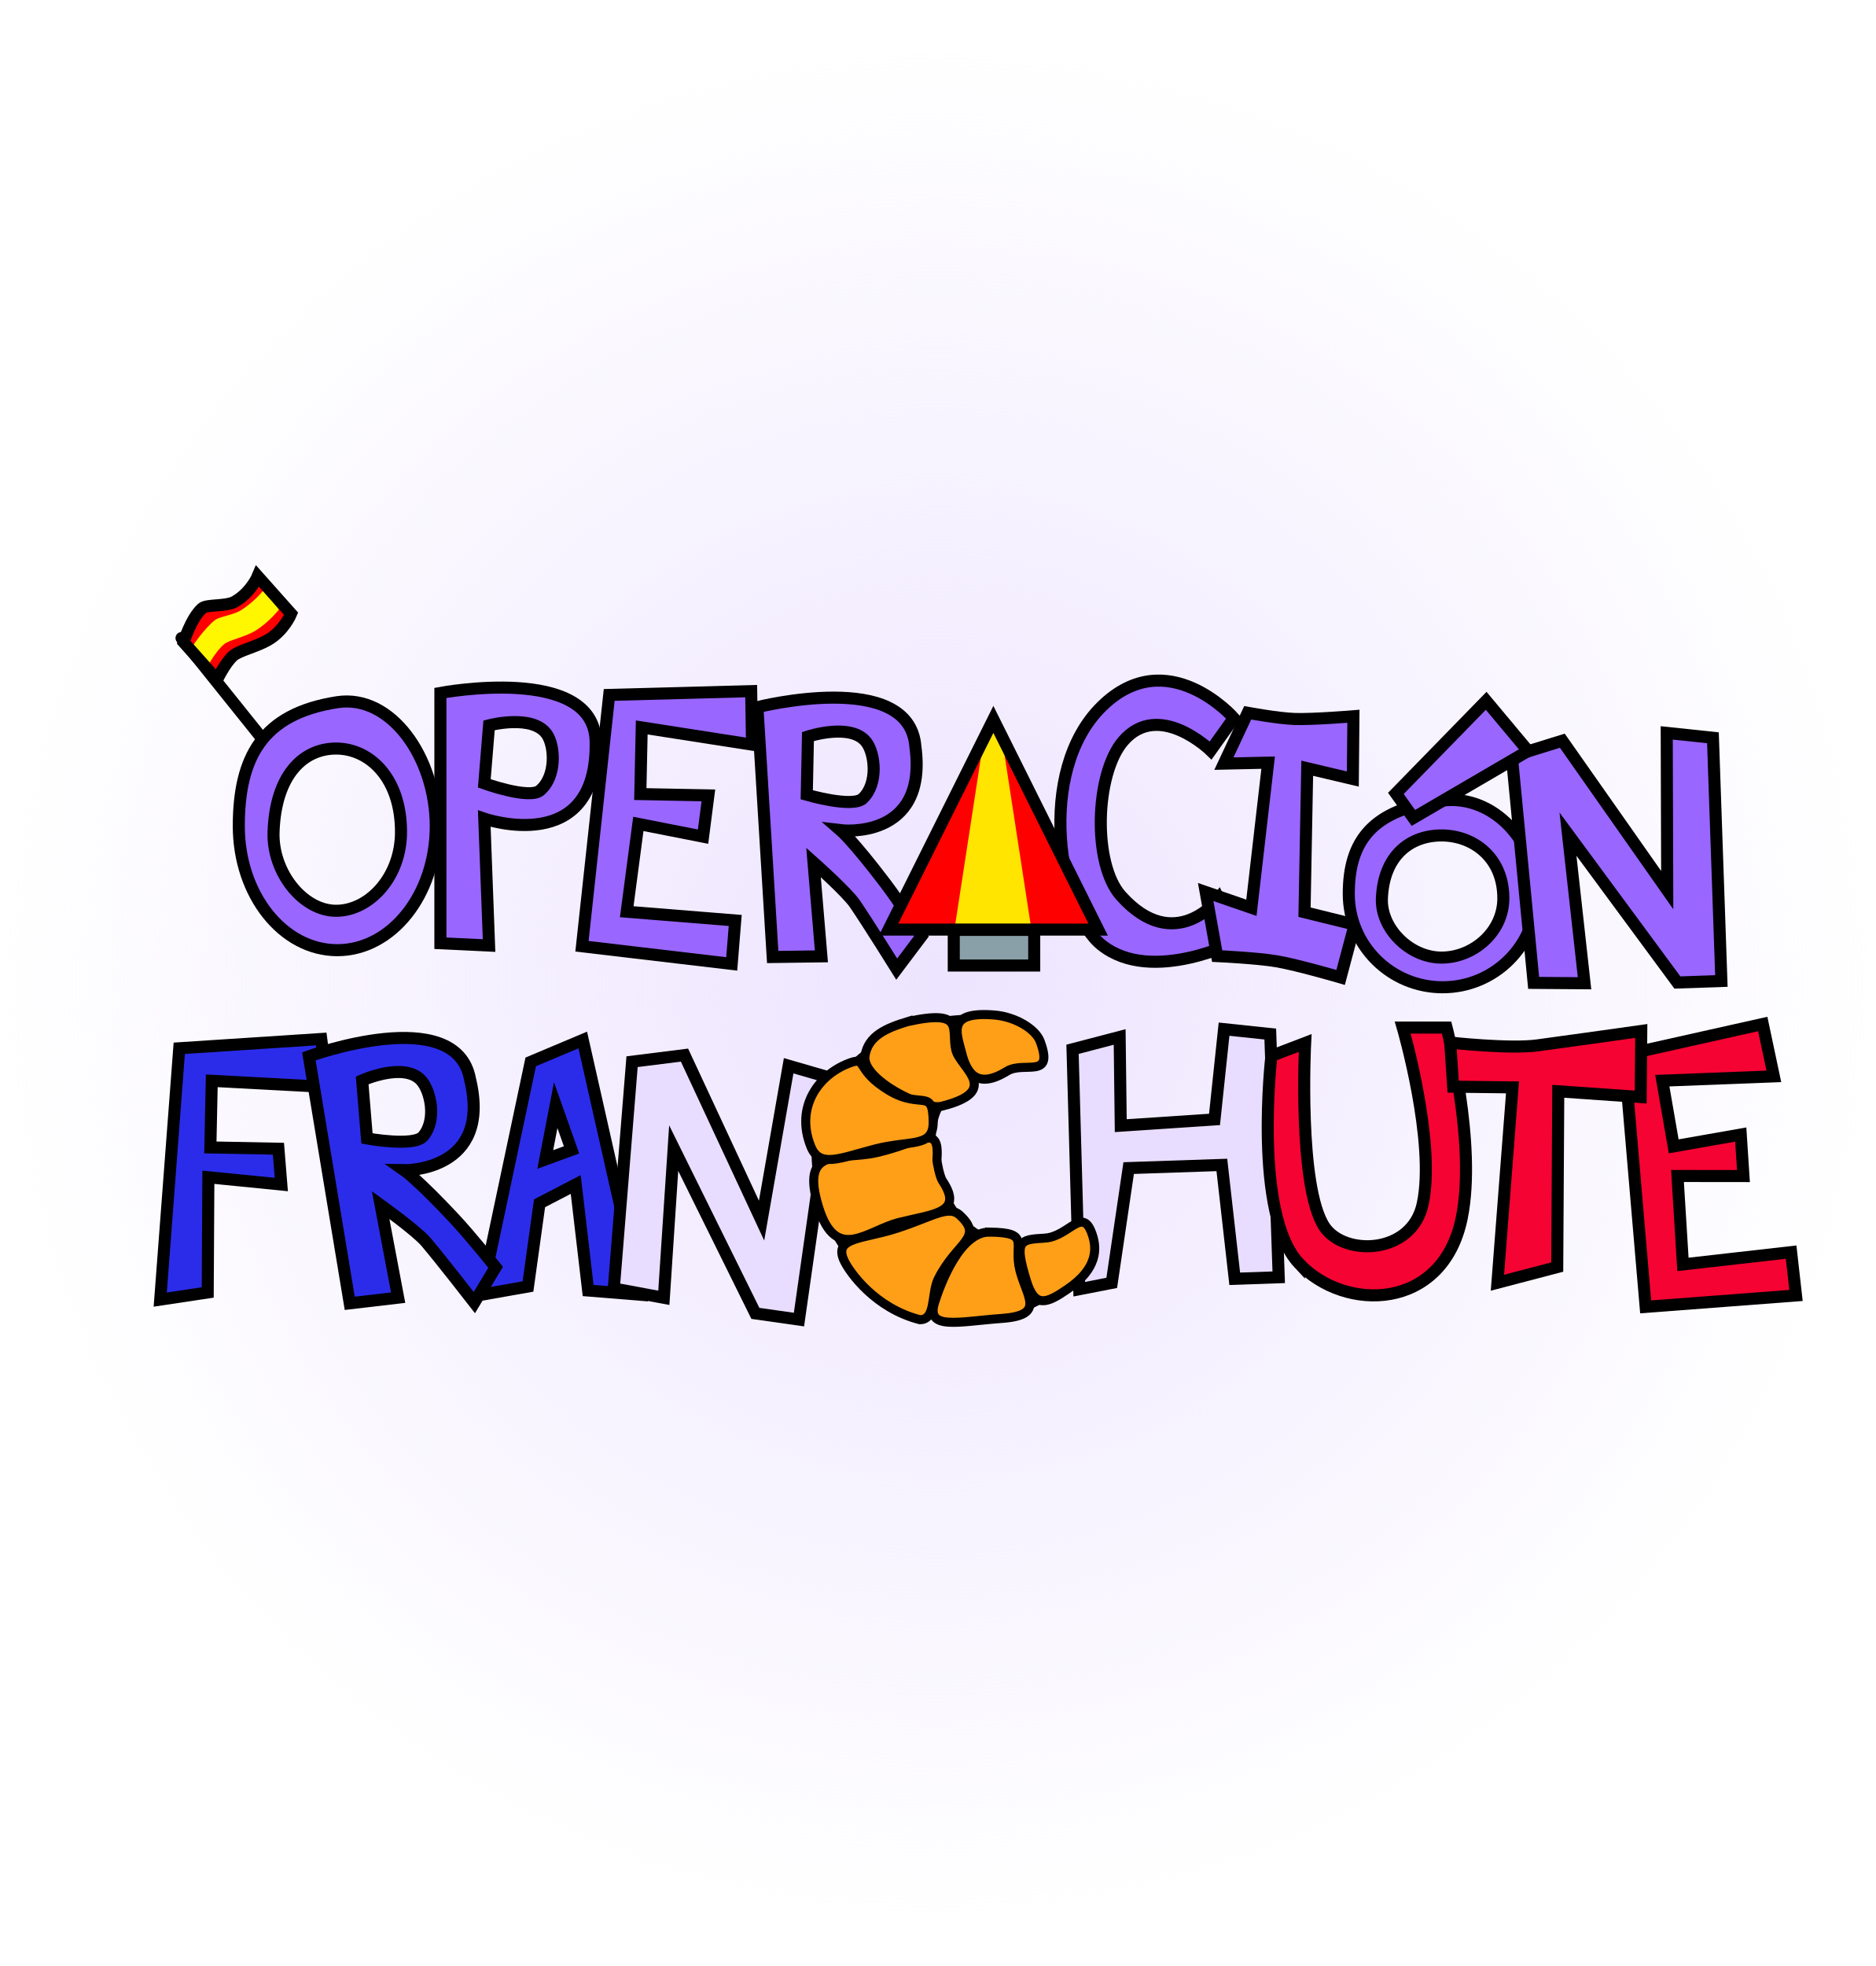
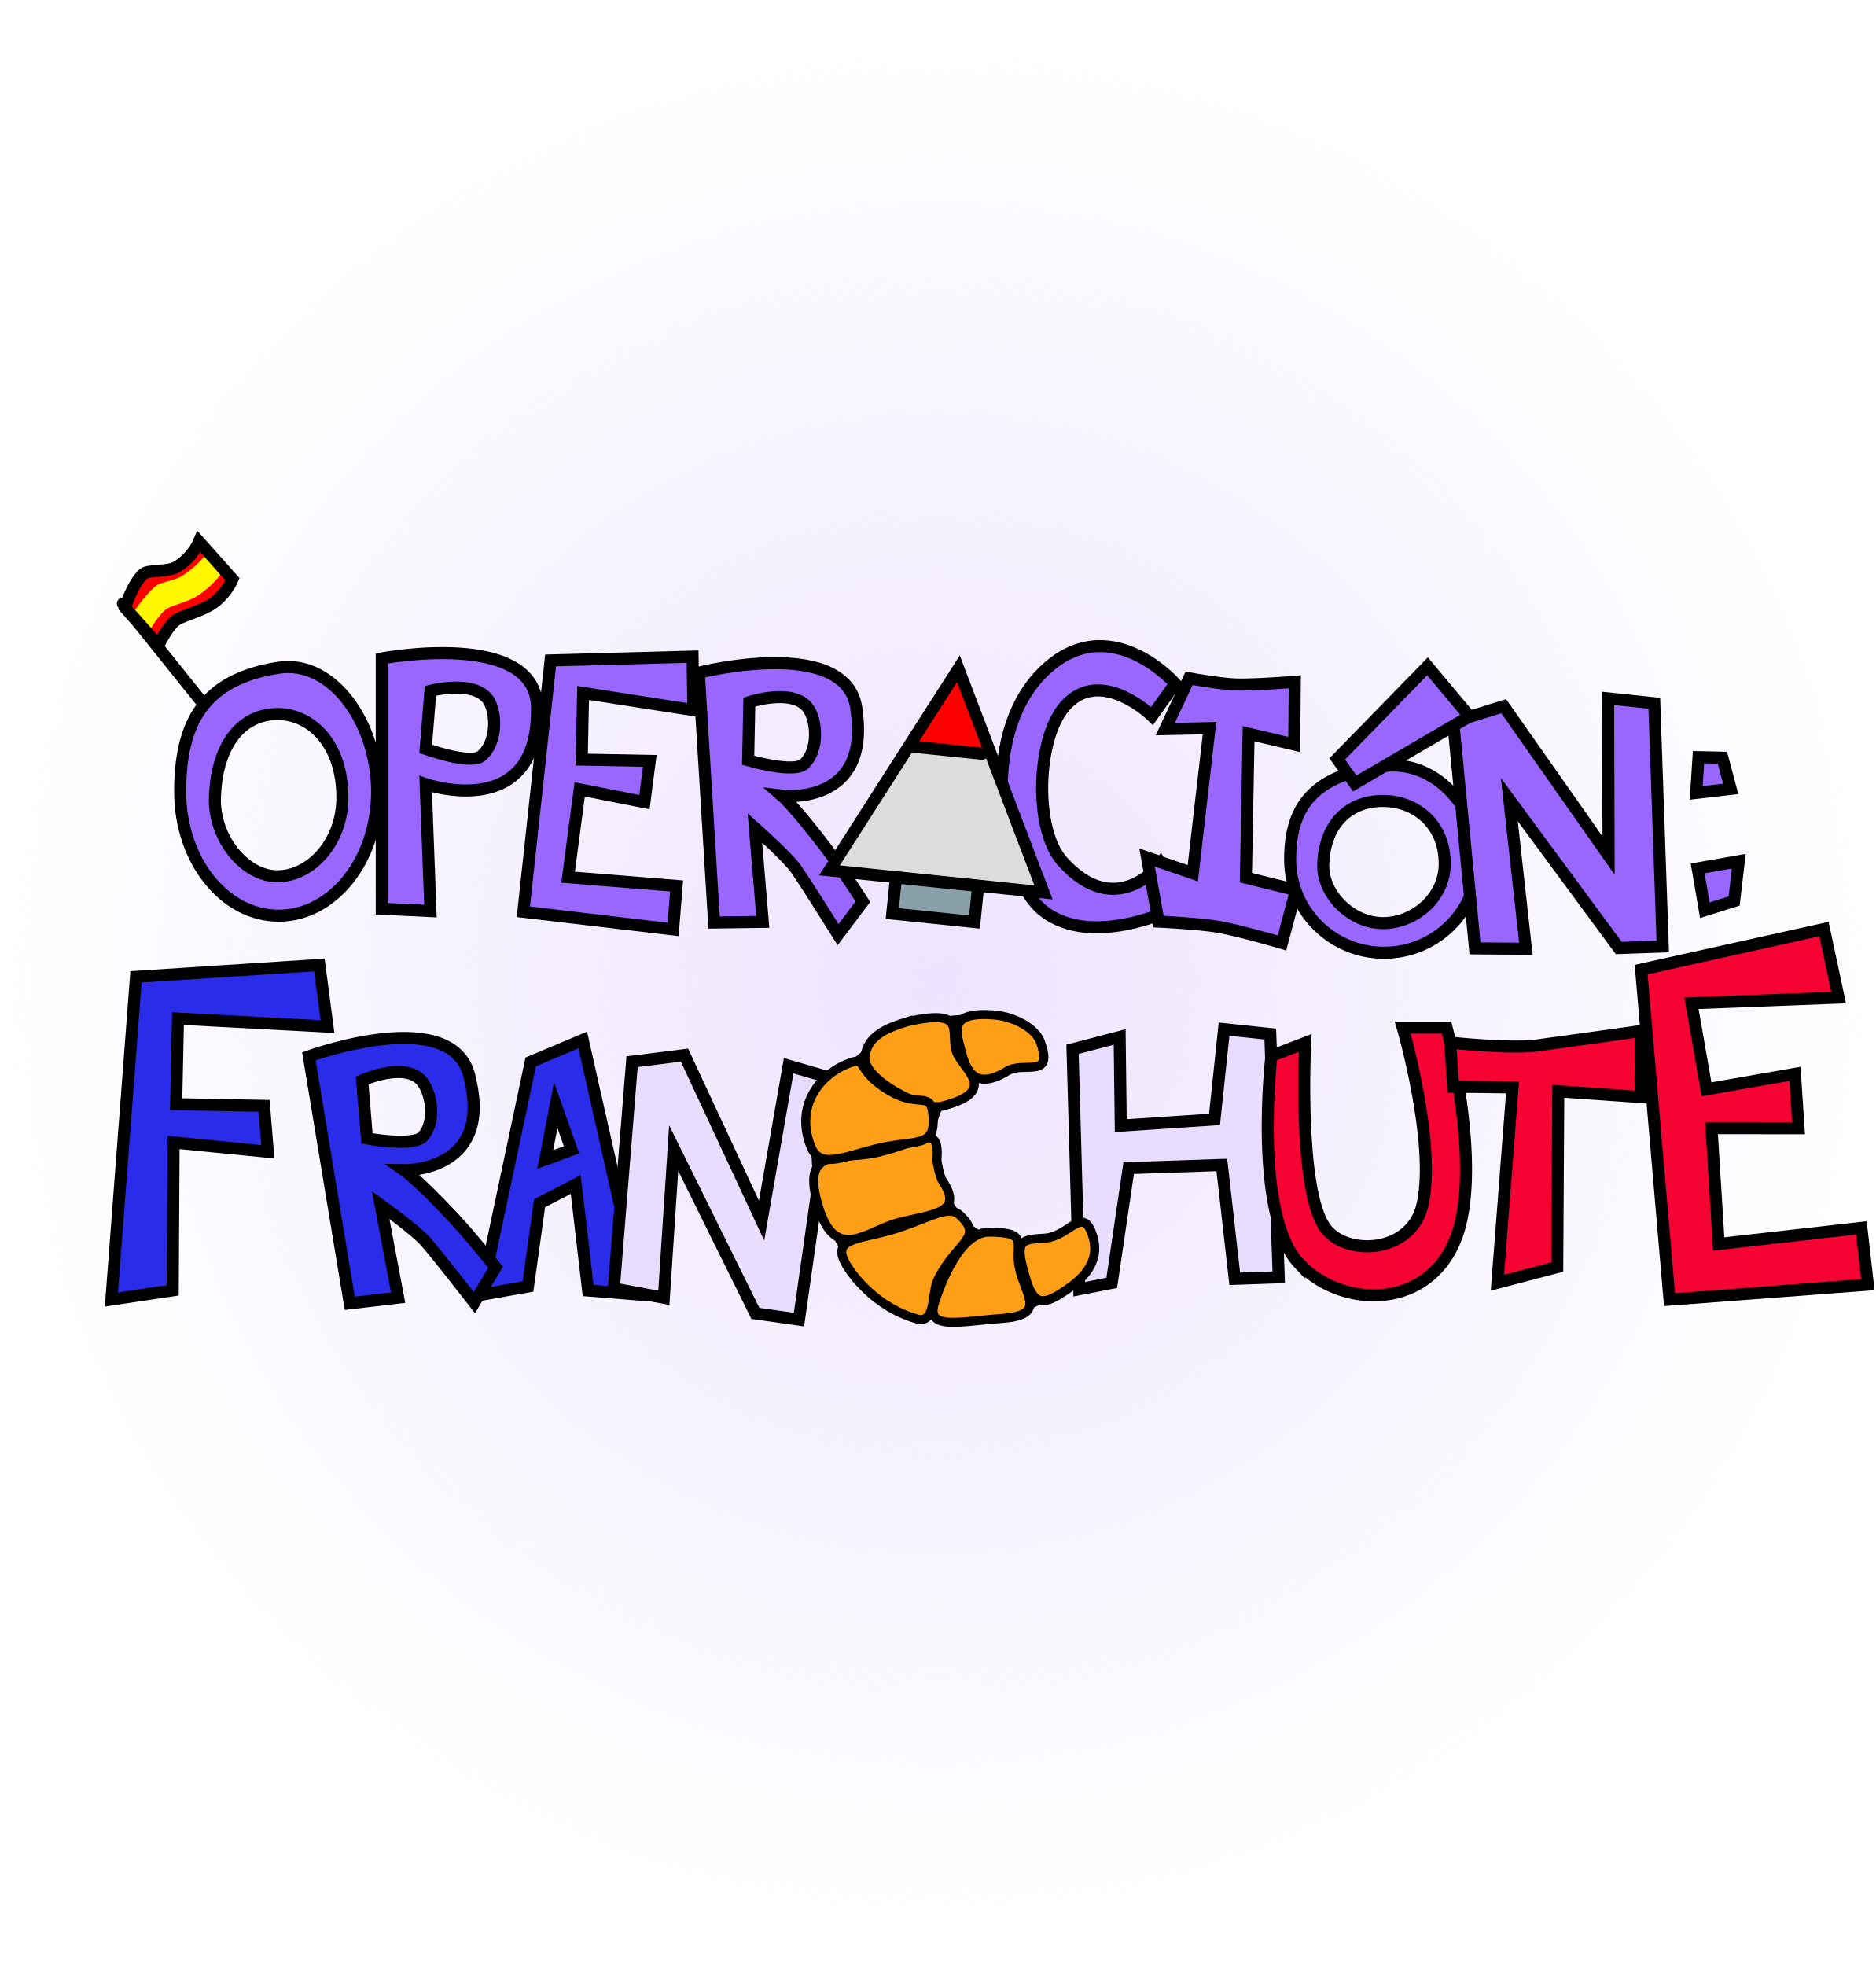
- <svg xmlns="http://www.w3.org/2000/svg" version="1.1" width="311.25" height="326.25" viewBox="0,0,311.25,326.25">
-   <defs>
+ <svg xmlns="http://www.w3.org/2000/svg" version="1.1" width="311.25" height="326.25" viewBox="0,0,311.25,326.25" id="svg37">
+   <defs id="defs2">
    <radialGradient cx="240" cy="180" r="155.625" gradientUnits="userSpaceOnUse" id="color-1">
-       <stop offset="0" stop-color="#ede4ff" />
-       <stop offset="1" stop-color="#ede4ff" stop-opacity="0" />
+       <stop offset="0" stop-color="#ede4ff" id="stop1" />
+       <stop offset="1" stop-color="#ede4ff" stop-opacity="0" id="stop2" />
    </radialGradient>
  </defs>
-   <g transform="translate(-84.375,-16.875)">
-     <g data-paper-data="{&quot;isPaintingLayer&quot;:true}" fill-rule="nonzero" stroke-linejoin="miter" stroke-miterlimit="10" stroke-dasharray="" stroke-dashoffset="0" style="mix-blend-mode: normal">
-       <path d="M395.625,180c0,90.091 -69.676,163.125 -155.625,163.125c-85.949,0 -155.625,-73.034 -155.625,-163.125c0,-90.091 69.676,-163.125 155.625,-163.125c85.949,0 155.625,73.034 155.625,163.125z" fill="url(#color-1)" stroke="none" stroke-width="0" stroke-linecap="butt" />
-       <path d="M128.88,140.673l-14.375,-17.917" fill="none" stroke="#000000" stroke-width="2" stroke-linecap="round" />
-       <path d="M156.702,153.978c0,11.364 -7.318,20.577 -16.346,20.577c-9.028,0 -16.346,-9.213 -16.346,-20.577c0,-11.364 3.857,-18.654 16.346,-20.577c8.923,-1.374 16.346,9.213 16.346,20.577zM140.163,168.016c5.523,0 10.769,-5.631 10.769,-13.077c0,-8.984 -5.246,-13.846 -10.769,-13.846c-5.523,0 -10.066,4.475 -10.385,13.846c-0.227,6.672 4.862,13.077 10.385,13.077z" fill="#9966ff" stroke="#000000" stroke-width="2" stroke-linecap="butt" />
-       <path d="M157.471,173.401v-41.538c0,0 25.532,-4.83 25.769,8.077c0.354,19.293 -18.485,12.787 -18.485,12.787l0.793,21.059zM174.01,148.048c2.732,-2.308 2.465,-7.29 1.173,-9.25c-2.308,-3.501 -9.635,-1.558 -9.635,-1.558l-0.788,9.635c0,0 7.457,2.688 9.25,1.173z" fill="#9966ff" stroke="#000000" stroke-width="2" stroke-linecap="butt" />
-       <path d="M180.969,173.902l4.521,-41.707l23.566,-0.63l0.137,8.878l-18.305,-2.85l-0.235,11.057l11.297,0.216l-0.883,6.848l-10.743,-2.115l-1.928,14.573l18.01,1.449l-0.583,7.213z" fill="#9966ff" stroke="#000000" stroke-width="2" stroke-linecap="butt" />
-       <path d="M212.624,175.686l-2.535,-41.461c0,0 25.19,-6.379 26.214,6.489c2.147,15.718 -12.41,13.933 -12.41,13.933c0,0 2.132,1.837 7.432,8.822c2.472,3.258 5.998,8.759 5.998,8.759l-4.115,5.467c0,0 -4.905,-7.867 -6.957,-10.852c-1.359,-1.977 -6.85,-6.852 -6.85,-6.852l1.308,15.586zM227.584,149.372c2.586,-2.47 2.015,-7.427 0.606,-9.304c-2.517,-3.354 -9.712,-0.967 -9.712,-0.967l-0.199,9.665c0,0 7.607,2.228 9.304,0.606z" fill="#9966ff" stroke="#000000" stroke-width="2" stroke-linecap="butt" />
-       <path d="M249.251,136.255l17.39,34.884h-34.78z" fill="#ffe500" stroke="#000000" stroke-width="0" stroke-linecap="butt" />
-       <path d="M242.868,170.614l-9.729,-0.191l14.308,-29.569z" fill="#ff0000" stroke="none" stroke-width="0" stroke-linecap="butt" />
-       <path d="M267.24,173.721c-7.063,-5.587 -11.029,-28.781 0,-39.615c10.859,-10.667 21.923,1.923 21.923,1.923c0,0 -1.437,2.011 -2.105,2.947c-0.608,0.851 -1.741,2.438 -1.741,2.438c0,0 -8.636,-8.424 -14.532,-1.547c-4.635,5.406 -5.114,20.368 -0.338,25.681c8.946,9.953 16.185,0.457 16.185,0.457l3.301,6.948c0,0 -14.313,7.397 -22.692,0.769z" fill="#9966ff" stroke="#000000" stroke-width="2" stroke-linecap="butt" />
-       <path d="M250.88,140.664l14.308,29.569l-9.729,0.191z" fill="#ff0000" stroke="none" stroke-width="0" stroke-linecap="butt" />
-       <path d="M249.251,136.255l17.39,34.884h-34.78z" fill="none" stroke="#000000" stroke-width="2" stroke-linecap="butt" />
-       <path d="M256.031,177.101h-13.354v-5.914h13.354z" fill="#8aa0a9" stroke="#000000" stroke-width="2" stroke-linecap="butt" />
-       <path d="M292.079,167.517l2.78,-24.083l-7.346,0.159l3.954,-8.43c0,0 5.045,0.934 7.803,1.024c3.058,0.1 9.74,-0.45 9.74,-0.45l-0.096,10.413l-7.57,-1.789l-0.448,23.892l8.325,2.05l-2.336,8.774c0,0 -7.011,-2.058 -10.6,-2.678c-3.195,-0.552 -9.891,-0.864 -9.891,-0.864l-1.906,-10.633z" fill="#9966ff" stroke="#000000" stroke-width="2" stroke-linecap="butt" />
-       <path d="M339.394,165.215c0,8.557 -6.974,15.493 -15.577,15.493c-8.603,0 -15.577,-6.937 -15.577,-15.493c0,-8.557 3.675,-14.045 15.577,-15.493c8.503,-1.034 15.577,6.937 15.577,15.493zM323.634,175.785c5.263,0 10.262,-4.24 10.262,-9.846c0,-6.765 -5,-10.425 -10.262,-10.425c-5.263,0 -9.593,3.369 -9.896,10.425c-0.216,5.024 4.633,9.846 9.896,9.846z" fill="#9966ff" stroke="#000000" stroke-width="2" stroke-linecap="butt" />
-       <path d="M338.924,179.98l-3.616,-37.589l8.376,-2.6l17.411,24.795l-0.082,-26.09l7.67,0.811l1.403,40.36l-7.303,0.254l-18.158,-24.621l2.746,24.743z" fill="#9966ff" stroke="#000000" stroke-width="2" stroke-linecap="butt" />
-       <path d="M318.965,152.604l-2.907,-4.068l14.987,-15.365l6.956,8.319z" fill="#9966ff" stroke="#000000" stroke-width="2" stroke-linecap="butt" />
-       <path d="M121.026,129.049l-5.542,-6.223c0,0 1.208,-3.973 3.064,-5.626c0.762,-0.679 3.989,-0.281 5.426,-1.102c2.687,-1.536 3.801,-4.218 3.801,-4.218l5.542,6.223c0,0 -1.168,2.815 -3.834,4.351c-1.984,1.143 -4.198,1.553 -5.163,2.412c-1.368,1.218 -3.293,4.183 -3.293,4.183z" fill="#ff0000" stroke="#000000" stroke-width="0" stroke-linecap="butt" />
-       <path d="M118.914,127.28l-2.514,-3.266c0,0 1.879,-2.842 3.654,-4.24c0.729,-0.574 2.998,-0.823 4.259,-1.6c2.357,-1.453 3.844,-3.419 3.844,-3.419l2.514,3.266c0,0 -1.56,2.063 -3.902,3.513c-1.742,1.078 -4.231,1.487 -5.154,2.214c-1.309,1.03 -2.701,3.532 -2.701,3.532z" fill="#fff700" stroke="#000000" stroke-width="0" stroke-linecap="butt" />
-       <path d="M120.401,129.674l-5.542,-6.223c0,0 1.208,-3.973 3.064,-5.626c0.762,-0.679 3.989,-0.281 5.426,-1.102c2.687,-1.536 3.801,-4.218 3.801,-4.218l5.542,6.223c0,0 -1.168,2.815 -3.834,4.351c-1.984,1.143 -4.823,1.761 -5.788,2.62c-1.368,1.218 -2.668,3.975 -2.668,3.975z" fill="none" stroke="#000000" stroke-width="2" stroke-linecap="butt" />
-       <path d="M110.969,232.539l3.158,-41.707l23.566,-1.539l1.046,7.969l-19.214,-1.032l-0.235,11.057l11.297,0.216l0.48,5.939l-12.107,-1.206l-0.11,19.118z" fill="#2b2cea" stroke="#000000" stroke-width="2" stroke-linecap="butt" />
-       <path d="M164.281,231.728l8.182,-38.636l8.636,-3.636l9.545,42.273l-8.652,-0.7l-2.06,-17.592l-6.004,3.116l-1.921,13.812zM179.237,207.689l-2.626,-7.419l-1.739,9.02z" fill="#2b2cea" stroke="#000000" stroke-width="2" stroke-linecap="butt" />
-       <path d="M142.424,233.155l-6.784,-40.981c0,0 24.401,-8.935 26.742,3.76c3.751,15.414 -10.912,15.135 -10.912,15.135c0,0 2.31,1.608 8.3,8.011c2.794,2.986 6.867,8.095 6.867,8.095l-3.531,5.861c0,0 -5.687,-7.322 -8.035,-10.079c-1.555,-1.826 -7.518,-6.111 -7.518,-6.111l2.903,15.369zM154.6,205.442c2.318,-2.723 1.241,-7.595 -0.353,-9.317c-2.849,-3.077 -9.76,0.037 -9.76,0.037l0.796,9.634c0,0 7.796,1.434 9.317,-0.353z" fill="#2b2cea" stroke="#000000" stroke-width="2" stroke-linecap="butt" />
-       <path d="M186.252,230.699l3.032,-37.641l8.702,-1.091l12.792,27.464l4.495,-25.7l7.409,2.143l-5.697,39.981l-7.235,-1.031l-13.558,-27.424l-1.636,24.841z" fill="#e9ddff" stroke="#000000" stroke-width="2" stroke-linecap="butt" />
-       <path d="M263.507,230.813l-1.116,-39.812l7.821,-2.045l0.182,14.718l15.562,-1.035l1.585,-14.978l7.67,0.811l1.403,40.36l-7.303,0.254l-2.136,-18.894l-15.466,0.523l-2.81,19.048z" fill="#e9ddff" stroke="#000000" stroke-width="2" stroke-linecap="butt" />
-       <path d="M253.164,188.374c7.923,8.542 -19.372,1.342 -13.345,23.139c6.027,21.797 27.127,5.1 22.656,15.059c-4.47,9.959 -20.359,9.978 -26.202,7.574c-5.844,-2.405 -13.342,-10.034 -15.366,-18.137c-1.85,-7.41 -2.286,-16.508 6.756,-23.837c9.041,-7.329 22.138,-7.422 25.5,-3.797z" fill="#f7b936" stroke="#000000" stroke-width="1.5" stroke-linecap="butt" />
-       <path d="M257.766,222.339c4.177,-0.245 6.386,-5.693 8.013,-0.23c1.334,4.481 -2.196,7.307 -4.31,8.753c-3.453,2.363 -5.341,3.063 -6.716,-1.407c-2.09,-6.791 -1.108,-6.875 3.012,-7.117z" fill="#ff9f17" stroke="#000000" stroke-width="1.5" stroke-linecap="butt" />
-       <path d="M249.438,185.313c3.329,0.27 6.794,2.235 7.595,4.402c2.344,6.341 -2.683,3.174 -5.529,4.924c-5.032,3.094 -6.699,0.238 -7.534,-3.105c-0.835,-3.343 -2.467,-6.864 5.467,-6.221z" fill="#ff9f17" stroke="#000000" stroke-width="1.5" stroke-linecap="butt" />
-       <path d="M248.657,221.333c6.866,0.112 3.869,1.832 4.985,6.301c1.116,4.468 4.328,7.494 -2.982,8.028c-7.31,0.533 -12.65,2.011 -11.162,-2.658c1.133,-3.555 4.334,-11.749 9.159,-11.67z" fill="#ff9f17" stroke="#000000" stroke-width="1.5" stroke-linecap="butt" />
-       <path d="M235.07,186.393c9.561,-2.093 7.127,1.317 7.948,4.712c0.719,2.973 7.81,6.808 -2.375,9.351c-2.686,0.742 -13.31,-4.37 -12.692,-8.385c0.505,-3.282 3.494,-4.586 7.119,-5.679z" fill="#ff9f17" stroke="#000000" stroke-width="1.5" stroke-linecap="butt" />
-       <path d="M229.835,208.161c7.321,-1.651 10.513,-5.056 10.055,1.048c-0.041,0.543 0.509,3.012 0.889,3.579c3.622,5.4 -1.392,5.499 -7.171,6.943c-5.225,1.305 -10.471,6.892 -13.369,-2.549c-3.146,-10.251 3.505,-7.646 9.596,-9.02z" fill="#ff9f17" stroke="#000000" stroke-width="1.5" stroke-linecap="butt" />
-       <path d="M233.261,220.7c5.959,-1.95 8.542,-3.909 10.426,-2.162c4.078,3.78 -0.549,4.448 -3.605,10.615c-1.165,2.352 -0.332,6.78 -3.053,6.72c-7.462,-1.934 -11.57,-7.848 -12.463,-9.616c-2.082,-4.12 2.993,-3.691 8.695,-5.557z" fill="#ff9f17" stroke="#000000" stroke-width="1.5" stroke-linecap="butt" />
-       <path d="M229.584,207.553c-5.803,1.509 -9.177,3.184 -10.627,-0.41c-2.678,-6.64 1.379,-12.143 6.721,-13.967c2.553,-0.872 0.758,1.317 6.179,4.619c5.421,3.302 7.324,-0.495 7.406,5.194c0.063,4.417 -3.749,3.022 -9.679,4.564z" fill="#ff9f17" stroke="#000000" stroke-width="1.5" stroke-linecap="butt" />
-       <path d="M299.963,226.518c-7.634,-8.149 -4.566,-34.421 -4.566,-34.421l5.6,-2.144c0,0 -1.218,23.884 3.21,30.514c3.277,4.907 14.485,4.622 16.3,-3.784c2.218,-10.27 -3.314,-29.291 -3.314,-29.291l7.283,0.006c0,0 5.049,19.218 2.512,31.611c-3.153,15.399 -19.391,15.657 -27.025,7.508z" fill="#f50332" stroke="#000000" stroke-width="2" stroke-linecap="butt" />
-       <path d="M357.516,233.746l-3.572,-41.799l23.007,-5.144l1.84,8.687l-18.512,0.719l1.893,10.897l11.128,-1.958l0.448,6.89l-10.949,-0.013l0.906,14.672l17.953,-2.036l0.813,7.19z" fill="#f50332" stroke="#000000" stroke-width="2" stroke-linecap="butt" />
-       <path d="M332.913,229.739l2.502,-32.416l-9.846,-0.118l-0.49,-7.319c0,0 9.805,1.094 14.469,0.468c5.535,-0.743 17.24,-2.395 17.24,-2.395l-0.096,10.968l-13.681,-0.956l-0.171,29.169z" fill="#f50332" stroke="#000000" stroke-width="2" stroke-linecap="butt" />
-     </g>
+   <g transform="translate(-84.375,-16.875)" id="g37">
+     <g data-paper-data="{&quot;isPaintingLayer&quot;:true}" fill-rule="nonzero" stroke-linejoin="miter" stroke-miterlimit="10" stroke-dasharray="" stroke-dashoffset="0" style="mix-blend-mode: normal" id="g36" />
  </g>
+   <path d="M 395.625,180 C 395.625,270.091 325.949,343.125 240,343.125 154.051,343.125 84.375,270.091 84.375,180 84.375,89.909 154.051,16.875 240,16.875 c 85.949,0 155.625,73.034 155.625,163.125 z" fill="url(#color-1)" stroke="none" stroke-width="0" stroke-linecap="butt" id="path2" style="mix-blend-mode:normal" transform="translate(-84.375,-16.875)" />
+   <path d="m 34.773,118.073 -14.375,-17.917" fill="none" stroke="#000000" stroke-width="2" stroke-linecap="round" id="path3" style="mix-blend-mode:normal" />
+   <path d="m 62.595,131.378 c 0,11.364 -7.318,20.577 -16.346,20.577 -9.028,0 -16.346,-9.213 -16.346,-20.577 0,-11.364 3.857,-18.654 16.346,-20.577 8.923,-1.374 16.346,9.213 16.346,20.577 z m -16.538,14.038 c 5.523,0 10.769,-5.631 10.769,-13.077 0,-8.984 -5.246,-13.846 -10.769,-13.846 -5.523,0 -10.066,4.475 -10.385,13.846 -0.227,6.672 4.862,13.077 10.385,13.077 z" fill="#9966ff" stroke="#000000" stroke-width="2" stroke-linecap="butt" id="path4" style="mix-blend-mode:normal" />
+   <path d="m 63.365,150.801 v -41.538 c 0,0 25.532,-4.83 25.769,8.077 0.354,19.293 -18.485,12.787 -18.485,12.787 l 0.793,21.059 z m 16.538,-25.353 c 2.732,-2.308 2.465,-7.29 1.173,-9.25 -2.308,-3.501 -9.635,-1.558 -9.635,-1.558 l -0.788,9.635 c 0,0 7.457,2.688 9.25,1.173 z" fill="#9966ff" stroke="#000000" stroke-width="2" stroke-linecap="butt" id="path5" style="mix-blend-mode:normal" />
+   <path d="m 86.863,151.303 4.521,-41.707 23.566,-0.63 0.137,8.878 -18.305,-2.85 -0.235,11.057 11.297,0.216 -0.883,6.848 -10.743,-2.115 -1.928,14.573 18.01,1.449 -0.583,7.213 z" fill="#9966ff" stroke="#000000" stroke-width="2" stroke-linecap="butt" id="path6" style="mix-blend-mode:normal" />
+   <path d="m 118.518,153.087 -2.535,-41.461 c 0,0 25.19,-6.379 26.214,6.489 2.147,15.718 -12.41,13.933 -12.41,13.933 0,0 2.132,1.837 7.432,8.822 2.472,3.258 5.998,8.759 5.998,8.759 l -4.115,5.467 c 0,0 -4.905,-7.867 -6.957,-10.852 -1.359,-1.977 -6.85,-6.852 -6.85,-6.852 l 1.308,15.586 z M 133.478,126.772 c 2.586,-2.47 2.015,-7.427 0.606,-9.304 -2.517,-3.354 -9.712,-0.967 -9.712,-0.967 l -0.199,9.665 c 0,0 7.607,2.228 9.304,0.606 z" fill="#9966ff" stroke="#000000" stroke-width="2" stroke-linecap="butt" id="path7" style="mix-blend-mode:normal" />
+   <path d="m 173.134,151.122 c -7.063,-5.587 -11.029,-28.781 0,-39.615 10.859,-10.667 21.923,1.923 21.923,1.923 0,0 -1.437,2.011 -2.105,2.947 -0.608,0.851 -1.741,2.438 -1.741,2.438 0,0 -8.636,-8.424 -14.532,-1.547 -4.635,5.406 -5.114,20.368 -0.338,25.681 8.946,9.953 16.185,0.457 16.185,0.457 l 3.301,6.948 c 0,0 -14.313,7.397 -22.692,0.769 z" fill="#9966ff" stroke="#000000" stroke-width="2" stroke-linecap="butt" id="path10" style="mix-blend-mode:normal" />
+   <path d="m 197.973,144.917 2.78,-24.083 -7.346,0.159 3.954,-8.43 c 0,0 5.045,0.934 7.803,1.024 3.058,0.1 9.74,-0.45 9.74,-0.45 l -0.096,10.413 -7.57,-1.789 -0.448,23.892 8.325,2.05 -2.336,8.774 c 0,0 -7.011,-2.058 -10.6,-2.678 -3.195,-0.552 -9.891,-0.864 -9.891,-0.864 l -1.906,-10.633 z" fill="#9966ff" stroke="#000000" stroke-width="2" stroke-linecap="butt" id="path14" style="mix-blend-mode:normal" />
+   <path d="m 245.288,142.616 c 0,8.557 -6.974,15.493 -15.577,15.493 -8.603,0 -15.577,-6.937 -15.577,-15.493 0,-8.557 3.675,-14.045 15.577,-15.493 8.503,-1.034 15.577,6.937 15.577,15.493 z m -15.76,10.57 c 5.263,0 10.262,-4.24 10.262,-9.846 0,-6.765 -5,-10.425 -10.262,-10.425 -5.263,0 -9.593,3.369 -9.896,10.425 -0.216,5.024 4.633,9.846 9.896,9.846 z" fill="#9966ff" stroke="#000000" stroke-width="2" stroke-linecap="butt" id="path15" style="mix-blend-mode:normal" />
+   <path d="m 244.817,157.38 -3.616,-37.589 8.376,-2.6 17.411,24.795 -0.082,-26.09 7.67,0.811 1.403,40.36 -7.303,0.254 -18.158,-24.621 2.746,24.743 z" fill="#9966ff" stroke="#000000" stroke-width="2" stroke-linecap="butt" id="path16" style="mix-blend-mode:normal" />
+   <path d="m 224.858,130.004 -2.907,-4.068 14.987,-15.365 6.956,8.319 z" fill="#9966ff" stroke="#000000" stroke-width="2" stroke-linecap="butt" id="path17" style="mix-blend-mode:normal" />
+   <path d="m 26.92,106.45 -5.542,-6.223 c 0,0 1.208,-3.973 3.064,-5.626 0.762,-0.679 3.989,-0.281 5.426,-1.102 2.687,-1.536 3.801,-4.218 3.801,-4.218 l 5.542,6.223 c 0,0 -1.168,2.815 -3.834,4.351 -1.984,1.143 -4.198,1.553 -5.163,2.412 -1.368,1.218 -3.293,4.183 -3.293,4.183 z" fill="#ff0000" stroke="#000000" stroke-width="0" stroke-linecap="butt" id="path18" style="mix-blend-mode:normal" />
+   <path d="m 24.808,104.68 -2.514,-3.266 c 0,0 1.879,-2.842 3.654,-4.24 0.729,-0.574 2.998,-0.823 4.259,-1.6 2.357,-1.453 3.844,-3.419 3.844,-3.419 l 2.514,3.266 c 0,0 -1.56,2.063 -3.902,3.513 -1.742,1.078 -4.231,1.487 -5.154,2.214 -1.309,1.03 -2.701,3.532 -2.701,3.532 z" fill="#fff700" stroke="#000000" stroke-width="0" stroke-linecap="butt" id="path19" style="mix-blend-mode:normal" />
+   <path d="m 26.295,107.075 -5.542,-6.223 c 0,0 1.208,-3.973 3.064,-5.626 0.762,-0.679 3.989,-0.281 5.426,-1.102 2.687,-1.536 3.801,-4.218 3.801,-4.218 l 5.542,6.223 c 0,0 -1.168,2.815 -3.834,4.351 -1.984,1.143 -4.823,1.761 -5.788,2.62 -1.368,1.218 -2.668,3.975 -2.668,3.975 z" fill="none" stroke="#000000" stroke-width="2" stroke-linecap="butt" id="path20" style="mix-blend-mode:normal" />
+   <path d="m 18.491,215.648 4.078,-53.54 30.436,-1.976 1.351,10.23 -24.815,-1.324 -0.303,14.194 14.59,0.277 0.62,7.624 -15.635,-1.549 -0.142,24.542 z" fill="#2b2cea" stroke="#000000" stroke-width="2" stroke-linecap="butt" id="path21" style="mix-blend-mode:normal" />
+   <path d="M164.281,231.728l8.182,-38.636l8.636,-3.636l9.545,42.273l-8.652,-0.7l-2.06,-17.592l-6.004,3.116l-1.921,13.812zM179.237,207.689l-2.626,-7.419l-1.739,9.02z" fill="#2b2cea" stroke="#000000" stroke-width="2" stroke-linecap="butt" id="path22" style="mix-blend-mode:normal" transform="translate(-84.375,-16.875)" />
+   <path d="M142.424,233.155l-6.784,-40.981c0,0 24.401,-8.935 26.742,3.76c3.751,15.414 -10.912,15.135 -10.912,15.135c0,0 2.31,1.608 8.3,8.011c2.794,2.986 6.867,8.095 6.867,8.095l-3.531,5.861c0,0 -5.687,-7.322 -8.035,-10.079c-1.555,-1.826 -7.518,-6.111 -7.518,-6.111l2.903,15.369zM154.6,205.442c2.318,-2.723 1.241,-7.595 -0.353,-9.317c-2.849,-3.077 -9.76,0.037 -9.76,0.037l0.796,9.634c0,0 7.796,1.434 9.317,-0.353z" fill="#2b2cea" stroke="#000000" stroke-width="2" stroke-linecap="butt" id="path23" style="mix-blend-mode:normal" transform="translate(-84.375,-16.875)" />
+   <path d="M186.252,230.699l3.032,-37.641l8.702,-1.091l12.792,27.464l4.495,-25.7l7.409,2.143l-5.697,39.981l-7.235,-1.031l-13.558,-27.424l-1.636,24.841z" fill="#e9ddff" stroke="#000000" stroke-width="2" stroke-linecap="butt" id="path24" style="mix-blend-mode:normal" transform="translate(-84.375,-16.875)" />
+   <path d="M263.507,230.813l-1.116,-39.812l7.821,-2.045l0.182,14.718l15.562,-1.035l1.585,-14.978l7.67,0.811l1.403,40.36l-7.303,0.254l-2.136,-18.894l-15.466,0.523l-2.81,19.048z" fill="#e9ddff" stroke="#000000" stroke-width="2" stroke-linecap="butt" id="path25" style="mix-blend-mode:normal" transform="translate(-84.375,-16.875)" />
+   <path d="M253.164,188.374c7.923,8.542 -19.372,1.342 -13.345,23.139c6.027,21.797 27.127,5.1 22.656,15.059c-4.47,9.959 -20.359,9.978 -26.202,7.574c-5.844,-2.405 -13.342,-10.034 -15.366,-18.137c-1.85,-7.41 -2.286,-16.508 6.756,-23.837c9.041,-7.329 22.138,-7.422 25.5,-3.797z" fill="#f7b936" stroke="#000000" stroke-width="1.5" stroke-linecap="butt" id="path26" style="mix-blend-mode:normal" transform="translate(-84.375,-16.875)" />
+   <path d="M257.766,222.339c4.177,-0.245 6.386,-5.693 8.013,-0.23c1.334,4.481 -2.196,7.307 -4.31,8.753c-3.453,2.363 -5.341,3.063 -6.716,-1.407c-2.09,-6.791 -1.108,-6.875 3.012,-7.117z" fill="#ff9f17" stroke="#000000" stroke-width="1.5" stroke-linecap="butt" id="path27" style="mix-blend-mode:normal" transform="translate(-84.375,-16.875)" />
+   <path d="M249.438,185.313c3.329,0.27 6.794,2.235 7.595,4.402c2.344,6.341 -2.683,3.174 -5.529,4.924c-5.032,3.094 -6.699,0.238 -7.534,-3.105c-0.835,-3.343 -2.467,-6.864 5.467,-6.221z" fill="#ff9f17" stroke="#000000" stroke-width="1.5" stroke-linecap="butt" id="path28" style="mix-blend-mode:normal" transform="translate(-84.375,-16.875)" />
+   <path d="M248.657,221.333c6.866,0.112 3.869,1.832 4.985,6.301c1.116,4.468 4.328,7.494 -2.982,8.028c-7.31,0.533 -12.65,2.011 -11.162,-2.658c1.133,-3.555 4.334,-11.749 9.159,-11.67z" fill="#ff9f17" stroke="#000000" stroke-width="1.5" stroke-linecap="butt" id="path29" style="mix-blend-mode:normal" transform="translate(-84.375,-16.875)" />
+   <path d="M235.07,186.393c9.561,-2.093 7.127,1.317 7.948,4.712c0.719,2.973 7.81,6.808 -2.375,9.351c-2.686,0.742 -13.31,-4.37 -12.692,-8.385c0.505,-3.282 3.494,-4.586 7.119,-5.679z" fill="#ff9f17" stroke="#000000" stroke-width="1.5" stroke-linecap="butt" id="path30" style="mix-blend-mode:normal" transform="translate(-84.375,-16.875)" />
+   <path d="M229.835,208.161c7.321,-1.651 10.513,-5.056 10.055,1.048c-0.041,0.543 0.509,3.012 0.889,3.579c3.622,5.4 -1.392,5.499 -7.171,6.943c-5.225,1.305 -10.471,6.892 -13.369,-2.549c-3.146,-10.251 3.505,-7.646 9.596,-9.02z" fill="#ff9f17" stroke="#000000" stroke-width="1.5" stroke-linecap="butt" id="path31" style="mix-blend-mode:normal" transform="translate(-84.375,-16.875)" />
+   <path d="M233.261,220.7c5.959,-1.95 8.542,-3.909 10.426,-2.162c4.078,3.78 -0.549,4.448 -3.605,10.615c-1.165,2.352 -0.332,6.78 -3.053,6.72c-7.462,-1.934 -11.57,-7.848 -12.463,-9.616c-2.082,-4.12 2.993,-3.691 8.695,-5.557z" fill="#ff9f17" stroke="#000000" stroke-width="1.5" stroke-linecap="butt" id="path32" style="mix-blend-mode:normal" transform="translate(-84.375,-16.875)" />
+   <path d="M229.584,207.553c-5.803,1.509 -9.177,3.184 -10.627,-0.41c-2.678,-6.64 1.379,-12.143 6.721,-13.967c2.553,-0.872 0.758,1.317 6.179,4.619c5.421,3.302 7.324,-0.495 7.406,5.194c0.063,4.417 -3.749,3.022 -9.679,4.564z" fill="#ff9f17" stroke="#000000" stroke-width="1.5" stroke-linecap="butt" id="path33" style="mix-blend-mode:normal" transform="translate(-84.375,-16.875)" />
+   <path d="M299.963,226.518c-7.634,-8.149 -4.566,-34.421 -4.566,-34.421l5.6,-2.144c0,0 -1.218,23.884 3.21,30.514c3.277,4.907 14.485,4.622 16.3,-3.784c2.218,-10.27 -3.314,-29.291 -3.314,-29.291l7.283,0.006c0,0 5.049,19.218 2.512,31.611c-3.153,15.399 -19.391,15.657 -27.025,7.508z" fill="#f50332" stroke="#000000" stroke-width="2" stroke-linecap="butt" id="path34" style="mix-blend-mode:normal" transform="translate(-84.375,-16.875)" />
+   <path d="m 277.101,215.669 -4.713,-54.762 30.351,-6.74 2.427,11.381 -24.421,0.941 2.497,14.276 14.681,-2.565 0.591,9.027 -14.444,-0.017 1.195,19.222 23.684,-2.668 1.072,9.42 z" fill="#f50332" stroke="#000000" stroke-width="2" stroke-linecap="butt" id="path35" style="mix-blend-mode:normal" />
+   <path d="M332.913,229.739l2.502,-32.416l-9.846,-0.118l-0.49,-7.319c0,0 9.805,1.094 14.469,0.468c5.535,-0.743 17.24,-2.395 17.24,-2.395l-0.096,10.968l-13.681,-0.956l-0.171,29.169z" fill="#f50332" stroke="#000000" stroke-width="2" stroke-linecap="butt" id="path36" style="mix-blend-mode:normal" transform="translate(-84.375,-16.875)" />
+   <path d="m 159.071,110.977 14.127,37.116 -35.526,-3.66 z" fill="#dcdcdc" stroke-width="0" stroke-linecap="butt" id="path1" style="mix-blend-mode:normal;stroke:#000000;stroke-opacity:1" />
+   <path d="m 158.917,112.107 4.766,12.521 -11.985,-1.235 z" fill="#ff0000" stroke-width="0" stroke-linecap="butt" id="path2-3" style="mix-blend-mode:normal;stroke:#000000;stroke-opacity:1" />
+   <path d="m 159.071,110.977 14.127,37.116 -35.526,-3.66 z" fill="none" stroke-width="2" stroke-linecap="butt" id="path3-6" style="mix-blend-mode:normal;stroke:#000000;stroke-opacity:1" />
+   <path d="m 161.738,153.006 -13.64,-1.405 0.616,-5.982 13.64,1.405 z" fill="#8aa0a9" stroke-width="2" stroke-linecap="butt" id="path4-7" style="mix-blend-mode:normal;stroke:#000000;stroke-opacity:1" />
+   <path d="m 162.991,125.08 -11.83,-1.219" fill="none" stroke-width="2" stroke-linecap="round" id="path5-5" style="mix-blend-mode:normal;stroke:#000000;stroke-opacity:1" />
+   <path d="m 281.53,131.578 0.385,-5.929 3.967,0.091 1.375,5.171 z" fill="#9966ff" stroke="#000000" stroke-width="2" stroke-linecap="butt" id="path37" style="mix-blend-mode:normal" />
+   <path d="m 282.961,151.041 -1.19,-6.93 6.829,-1.197 -0.772,6.602 z" fill="#9966ff" stroke="#000000" stroke-width="2" stroke-linecap="butt" id="path38" style="mix-blend-mode:normal" />
</svg>
